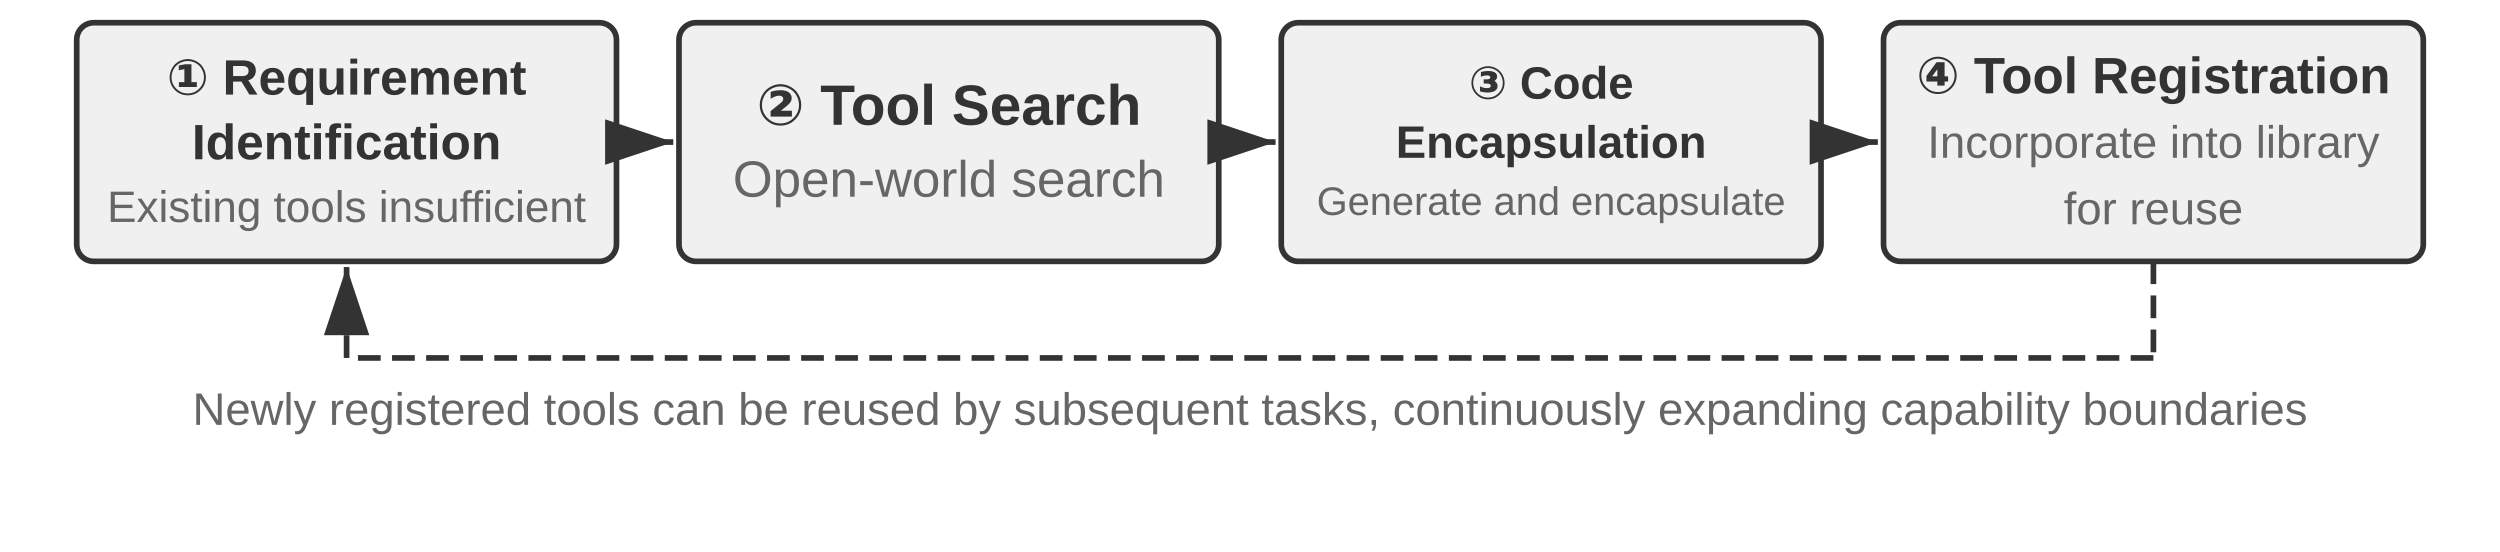
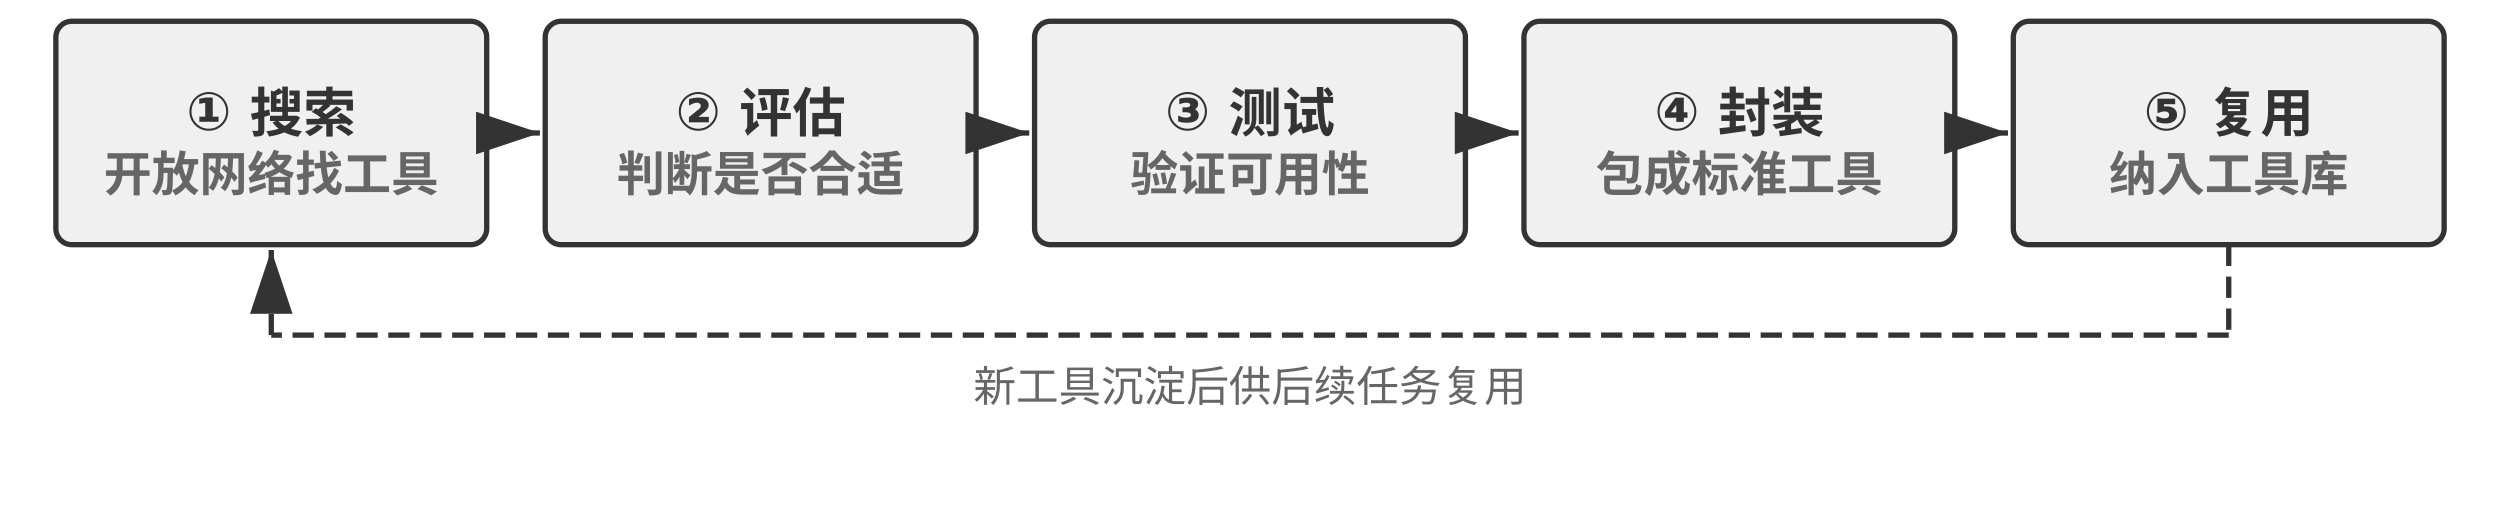
- <svg xmlns="http://www.w3.org/2000/svg" viewBox="0 40 880 194" width="880" height="194" style="background:#ffffff">
+ <svg xmlns="http://www.w3.org/2000/svg" viewBox="0 40 940 194" width="940" height="194" style="background:#ffffff">
  <defs>
    <marker id="ah" markerWidth="12" markerHeight="8" refX="12" refY="4" orient="auto">
      <polygon points="0 0, 12 4, 0 8" fill="#333333" />
    </marker>
    <marker id="ah-light" markerWidth="12" markerHeight="8" refX="12" refY="4" orient="auto">
      <polygon points="0 0, 12 4, 0 8" fill="#999999" />
    </marker>
  </defs>
-   <rect x="27.0" y="48" width="190" height="84" rx="6" fill="#f0f0f0" stroke="#333333" stroke-width="2" />
-   <text x="122.0" y="67.25" font-family="Arial, 'Helvetica Neue', Helvetica, 'PingFang SC', 'Microsoft YaHei', sans-serif" font-size="17.5" fill="#333333" text-anchor="middle" dominant-baseline="central" font-weight="bold">① Requirement</text>
-   <text x="122.0" y="90.0" font-family="Arial, 'Helvetica Neue', Helvetica, 'PingFang SC', 'Microsoft YaHei', sans-serif" font-size="17.5" fill="#333333" text-anchor="middle" dominant-baseline="central" font-weight="bold">Identification</text>
-   <text x="122.0" y="112.75" font-family="Arial, 'Helvetica Neue', Helvetica, 'PingFang SC', 'Microsoft YaHei', sans-serif" font-size="15.5" fill="#666666" text-anchor="middle" dominant-baseline="central" font-weight="normal">Existing tools insufficient</text>
-   <rect x="239.0" y="48" width="190" height="84" rx="6" fill="#f0f0f0" stroke="#333333" stroke-width="2" />
-   <text x="334.0" y="77.0" font-family="Arial, 'Helvetica Neue', Helvetica, 'PingFang SC', 'Microsoft YaHei', sans-serif" font-size="20" fill="#333333" text-anchor="middle" dominant-baseline="central" font-weight="bold">② Tool Search</text>
-   <text x="334.0" y="103.0" font-family="Arial, 'Helvetica Neue', Helvetica, 'PingFang SC', 'Microsoft YaHei', sans-serif" font-size="18" fill="#666666" text-anchor="middle" dominant-baseline="central" font-weight="normal">Open-world search</text>
-   <line x1="219.0" y1="90.0" x2="237.0" y2="90.0" stroke="#333333" stroke-width="2" marker-end="url(#ah)" />
-   <rect x="451.0" y="48" width="190" height="84" rx="6" fill="#f0f0f0" stroke="#333333" stroke-width="2" />
-   <text x="546.0" y="69.2" font-family="Arial, 'Helvetica Neue', Helvetica, 'PingFang SC', 'Microsoft YaHei', sans-serif" font-size="16.0" fill="#333333" text-anchor="middle" dominant-baseline="central" font-weight="bold">③ Code</text>
-   <text x="546.0" y="90.0" font-family="Arial, 'Helvetica Neue', Helvetica, 'PingFang SC', 'Microsoft YaHei', sans-serif" font-size="16.0" fill="#333333" text-anchor="middle" dominant-baseline="central" font-weight="bold">Encapsulation</text>
-   <text x="546.0" y="110.8" font-family="Arial, 'Helvetica Neue', Helvetica, 'PingFang SC', 'Microsoft YaHei', sans-serif" font-size="14.0" fill="#666666" text-anchor="middle" dominant-baseline="central" font-weight="normal">Generate and encapsulate</text>
-   <line x1="431.0" y1="90.0" x2="449.0" y2="90.0" stroke="#333333" stroke-width="2" marker-end="url(#ah)" />
-   <rect x="663.0" y="48" width="190" height="84" rx="6" fill="#f0f0f0" stroke="#333333" stroke-width="2" />
-   <text x="758.0" y="66.6" font-family="Arial, 'Helvetica Neue', Helvetica, 'PingFang SC', 'Microsoft YaHei', sans-serif" font-size="18.0" fill="#333333" text-anchor="middle" dominant-baseline="central" font-weight="bold">④ Tool Registration</text>
-   <text x="758.0" y="90.0" font-family="Arial, 'Helvetica Neue', Helvetica, 'PingFang SC', 'Microsoft YaHei', sans-serif" font-size="16.0" fill="#666666" text-anchor="middle" dominant-baseline="central" font-weight="normal">Incorporate into library</text>
-   <text x="758.0" y="113.4" font-family="Arial, 'Helvetica Neue', Helvetica, 'PingFang SC', 'Microsoft YaHei', sans-serif" font-size="16.0" fill="#666666" text-anchor="middle" dominant-baseline="central" font-weight="normal">for reuse</text>
-   <line x1="643.0" y1="90.0" x2="661.0" y2="90.0" stroke="#333333" stroke-width="2" marker-end="url(#ah)" />
-   <line x1="758.0" y1="132" x2="758.0" y2="166" stroke="#333333" stroke-width="2" stroke-dasharray="8,4" />
-   <line x1="758.0" y1="166" x2="122.0" y2="166" stroke="#333333" stroke-width="2" stroke-dasharray="8,4" />
-   <line x1="122.0" y1="166" x2="122.0" y2="134" stroke="#333333" stroke-width="2" stroke-dasharray="8,4" marker-end="url(#ah)" />
-   <text x="440.0" y="184" font-family="Arial, 'Helvetica Neue', Helvetica, 'PingFang SC', 'Microsoft YaHei', sans-serif" font-size="16" fill="#666666" text-anchor="middle" dominant-baseline="central" font-weight="normal">Newly registered tools can be reused by subsequent tasks, continuously expanding capability boundaries</text>
+   <rect x="21.0" y="48" width="162" height="84" rx="6" fill="#f0f0f0" stroke="#333333" stroke-width="2" />
+   <text x="102.0" y="78.0" font-family="Arial, 'Helvetica Neue', Helvetica, 'PingFang SC', 'Microsoft YaHei', sans-serif" font-size="20" fill="#333333" text-anchor="middle" dominant-baseline="central" font-weight="bold">① 搜索</text>
+   <text x="102.0" y="104.0" font-family="Arial, 'Helvetica Neue', Helvetica, 'PingFang SC', 'Microsoft YaHei', sans-serif" font-size="18" fill="#666666" text-anchor="middle" dominant-baseline="central" font-weight="bold">开放网络找工具</text>
+   <rect x="205.0" y="48" width="162" height="84" rx="6" fill="#f0f0f0" stroke="#333333" stroke-width="2" />
+   <text x="286.0" y="78.0" font-family="Arial, 'Helvetica Neue', Helvetica, 'PingFang SC', 'Microsoft YaHei', sans-serif" font-size="20" fill="#333333" text-anchor="middle" dominant-baseline="central" font-weight="bold">② 评估</text>
+   <text x="286.0" y="104.0" font-family="Arial, 'Helvetica Neue', Helvetica, 'PingFang SC', 'Microsoft YaHei', sans-serif" font-size="18" fill="#666666" text-anchor="middle" dominant-baseline="central" font-weight="bold">判断是否合适</text>
+   <line x1="185.0" y1="90.0" x2="203.0" y2="90.0" stroke="#333333" stroke-width="2" marker-end="url(#ah)" />
+   <rect x="389.0" y="48" width="162" height="84" rx="6" fill="#f0f0f0" stroke="#333333" stroke-width="2" />
+   <text x="470.0" y="78.0" font-family="Arial, 'Helvetica Neue', Helvetica, 'PingFang SC', 'Microsoft YaHei', sans-serif" font-size="20" fill="#333333" text-anchor="middle" dominant-baseline="central" font-weight="bold">③ 测试</text>
+   <text x="470.0" y="104.0" font-family="Arial, 'Helvetica Neue', Helvetica, 'PingFang SC', 'Microsoft YaHei', sans-serif" font-size="18" fill="#666666" text-anchor="middle" dominant-baseline="central" font-weight="bold">验证可用性</text>
+   <line x1="369.0" y1="90.0" x2="387.0" y2="90.0" stroke="#333333" stroke-width="2" marker-end="url(#ah)" />
+   <rect x="573.0" y="48" width="162" height="84" rx="6" fill="#f0f0f0" stroke="#333333" stroke-width="2" />
+   <text x="654.0" y="78.0" font-family="Arial, 'Helvetica Neue', Helvetica, 'PingFang SC', 'Microsoft YaHei', sans-serif" font-size="20" fill="#333333" text-anchor="middle" dominant-baseline="central" font-weight="bold">④ 封装</text>
+   <text x="654.0" y="104.0" font-family="Arial, 'Helvetica Neue', Helvetica, 'PingFang SC', 'Microsoft YaHei', sans-serif" font-size="18" fill="#666666" text-anchor="middle" dominant-baseline="central" font-weight="bold">包成标准工具</text>
+   <line x1="553.0" y1="90.0" x2="571.0" y2="90.0" stroke="#333333" stroke-width="2" marker-end="url(#ah)" />
+   <rect x="757.0" y="48" width="162" height="84" rx="6" fill="#f0f0f0" stroke="#333333" stroke-width="2" />
+   <text x="838.0" y="78.0" font-family="Arial, 'Helvetica Neue', Helvetica, 'PingFang SC', 'Microsoft YaHei', sans-serif" font-size="20" fill="#333333" text-anchor="middle" dominant-baseline="central" font-weight="bold">⑤ 复用</text>
+   <text x="838.0" y="104.0" font-family="Arial, 'Helvetica Neue', Helvetica, 'PingFang SC', 'Microsoft YaHei', sans-serif" font-size="18" fill="#666666" text-anchor="middle" dominant-baseline="central" font-weight="bold">纳入工具库</text>
+   <line x1="737.0" y1="90.0" x2="755.0" y2="90.0" stroke="#333333" stroke-width="2" marker-end="url(#ah)" />
+   <line x1="838.0" y1="132" x2="838.0" y2="166" stroke="#333333" stroke-width="2" stroke-dasharray="8,4" />
+   <line x1="838.0" y1="166" x2="102.0" y2="166" stroke="#333333" stroke-width="2" stroke-dasharray="8,4" />
+   <line x1="102.0" y1="166" x2="102.0" y2="134" stroke="#333333" stroke-width="2" stroke-dasharray="8,4" marker-end="url(#ah)" />
+   <text x="470.0" y="184" font-family="Arial, 'Helvetica Neue', Helvetica, 'PingFang SC', 'Microsoft YaHei', sans-serif" font-size="16" fill="#666666" text-anchor="middle" dominant-baseline="central" font-weight="normal">新工具沉淀后供后续任务复用</text>
</svg>
